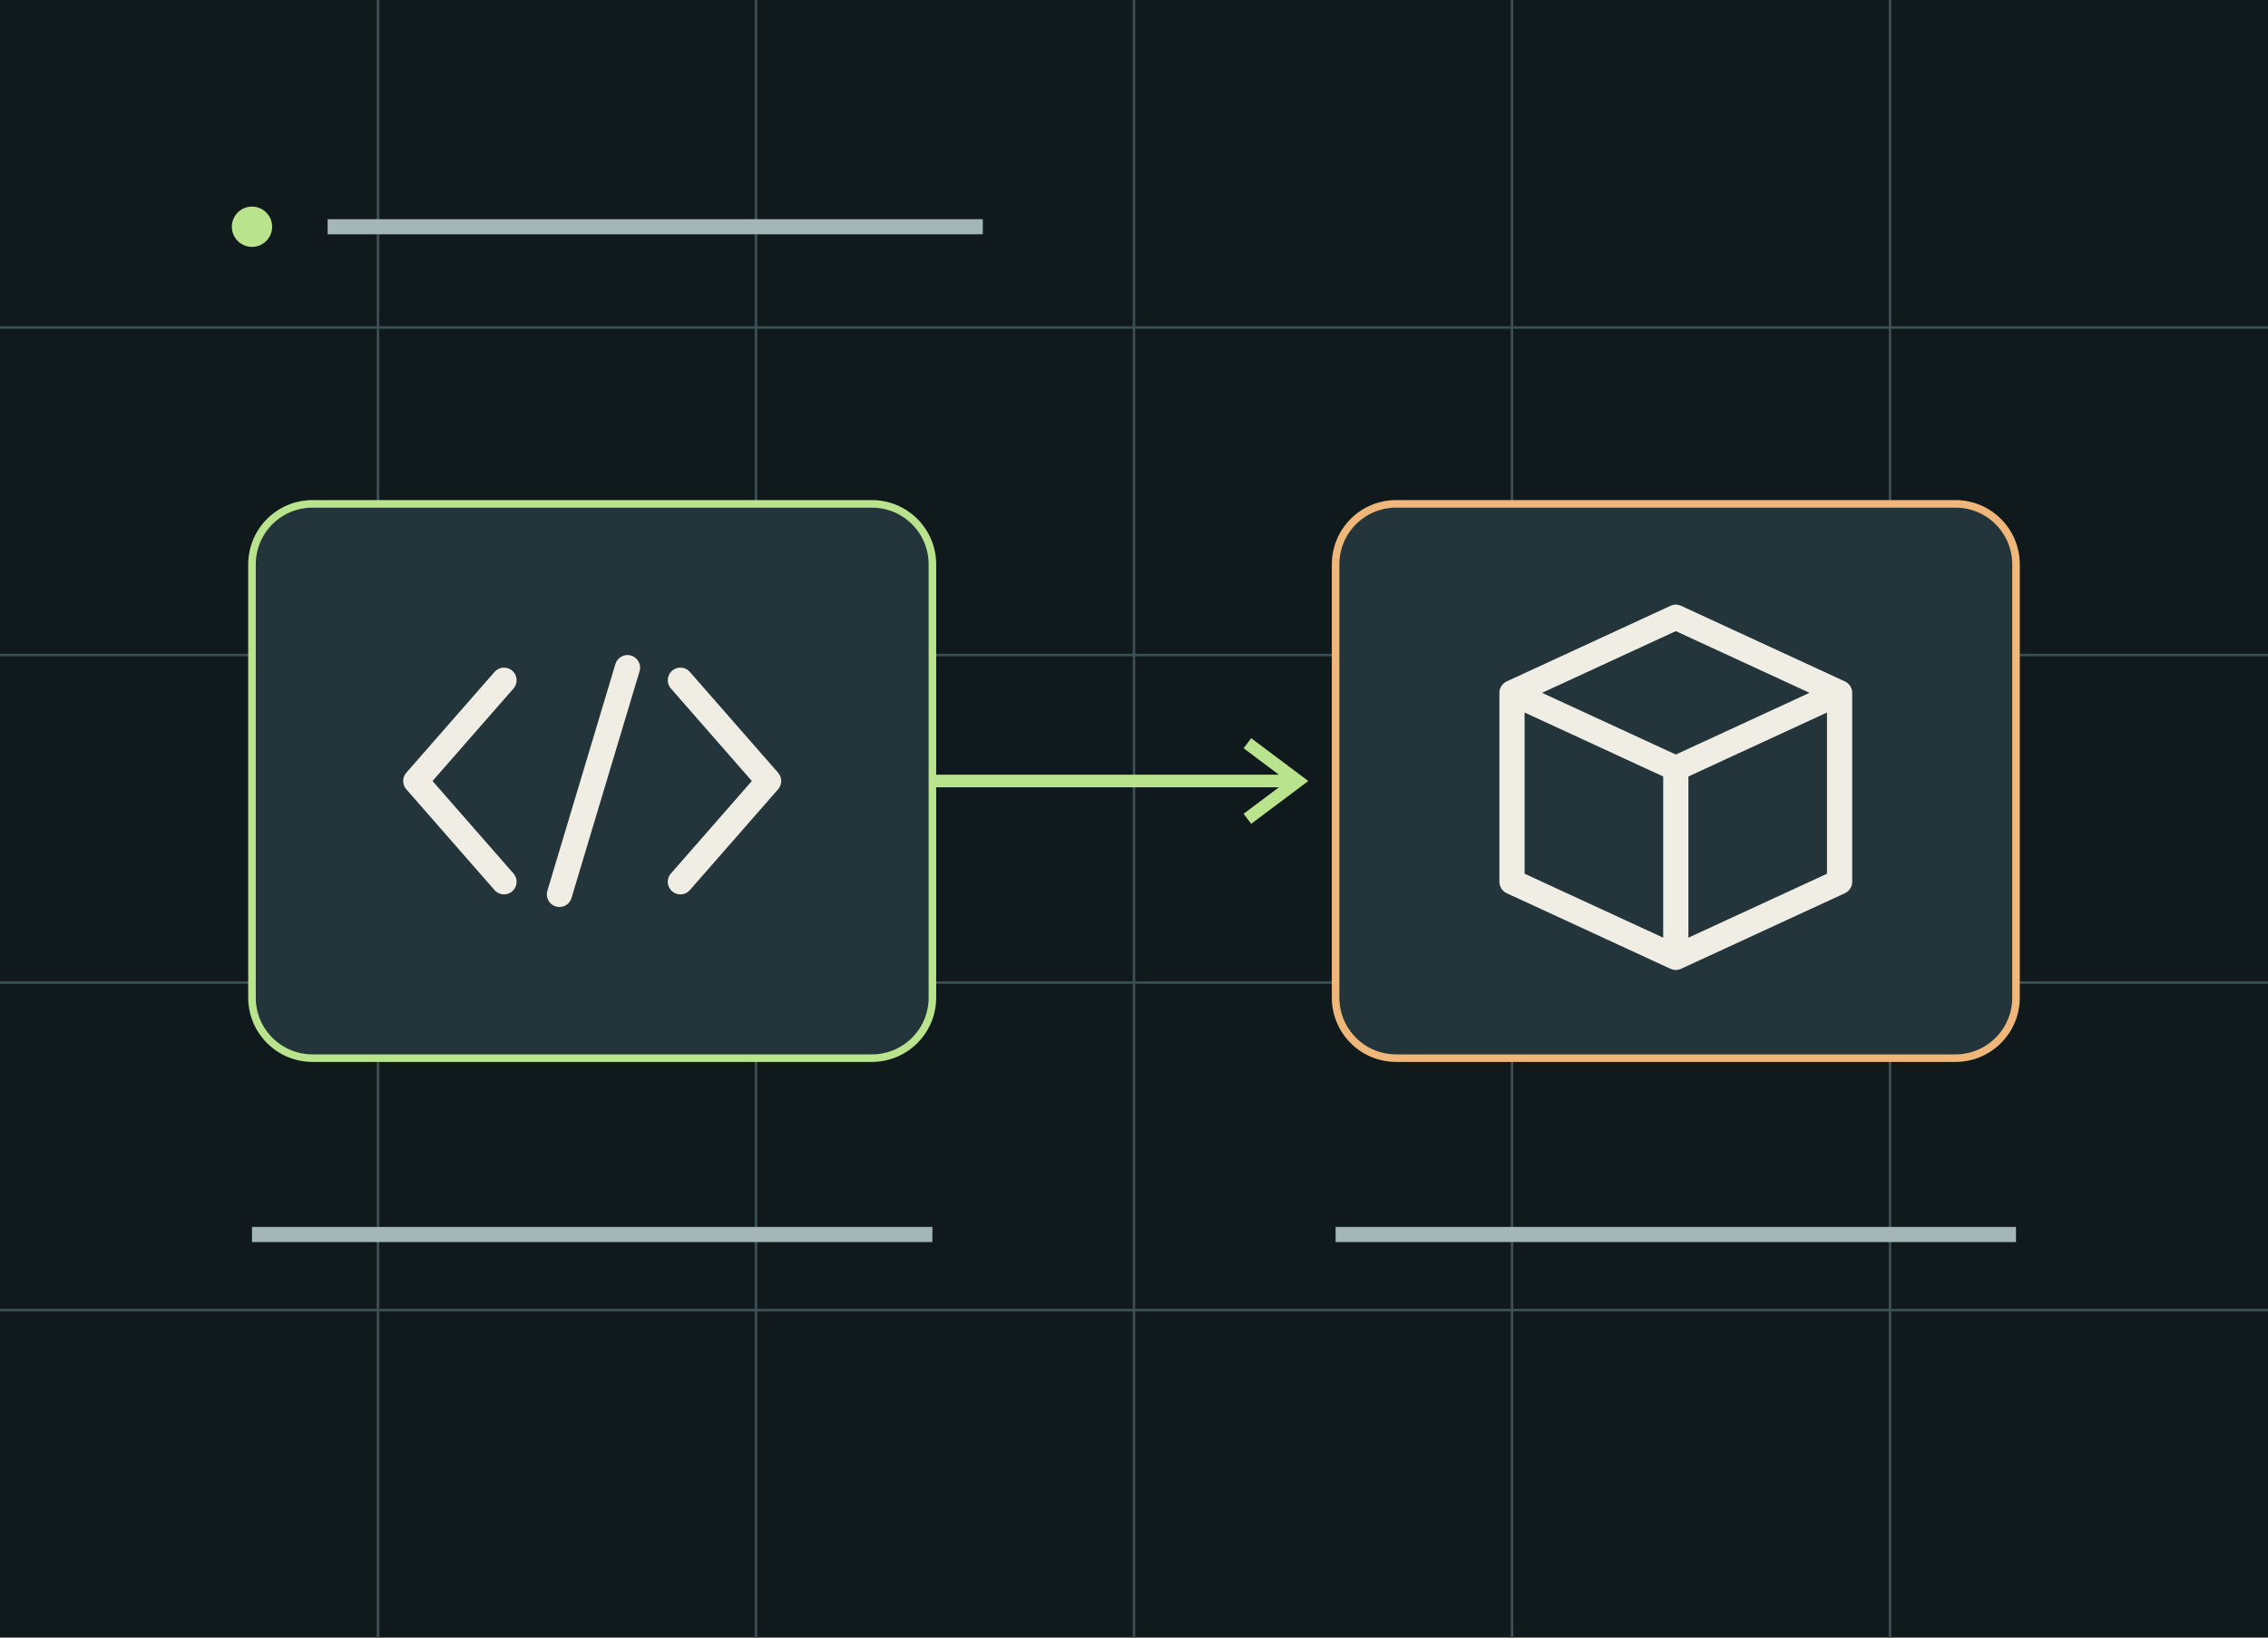
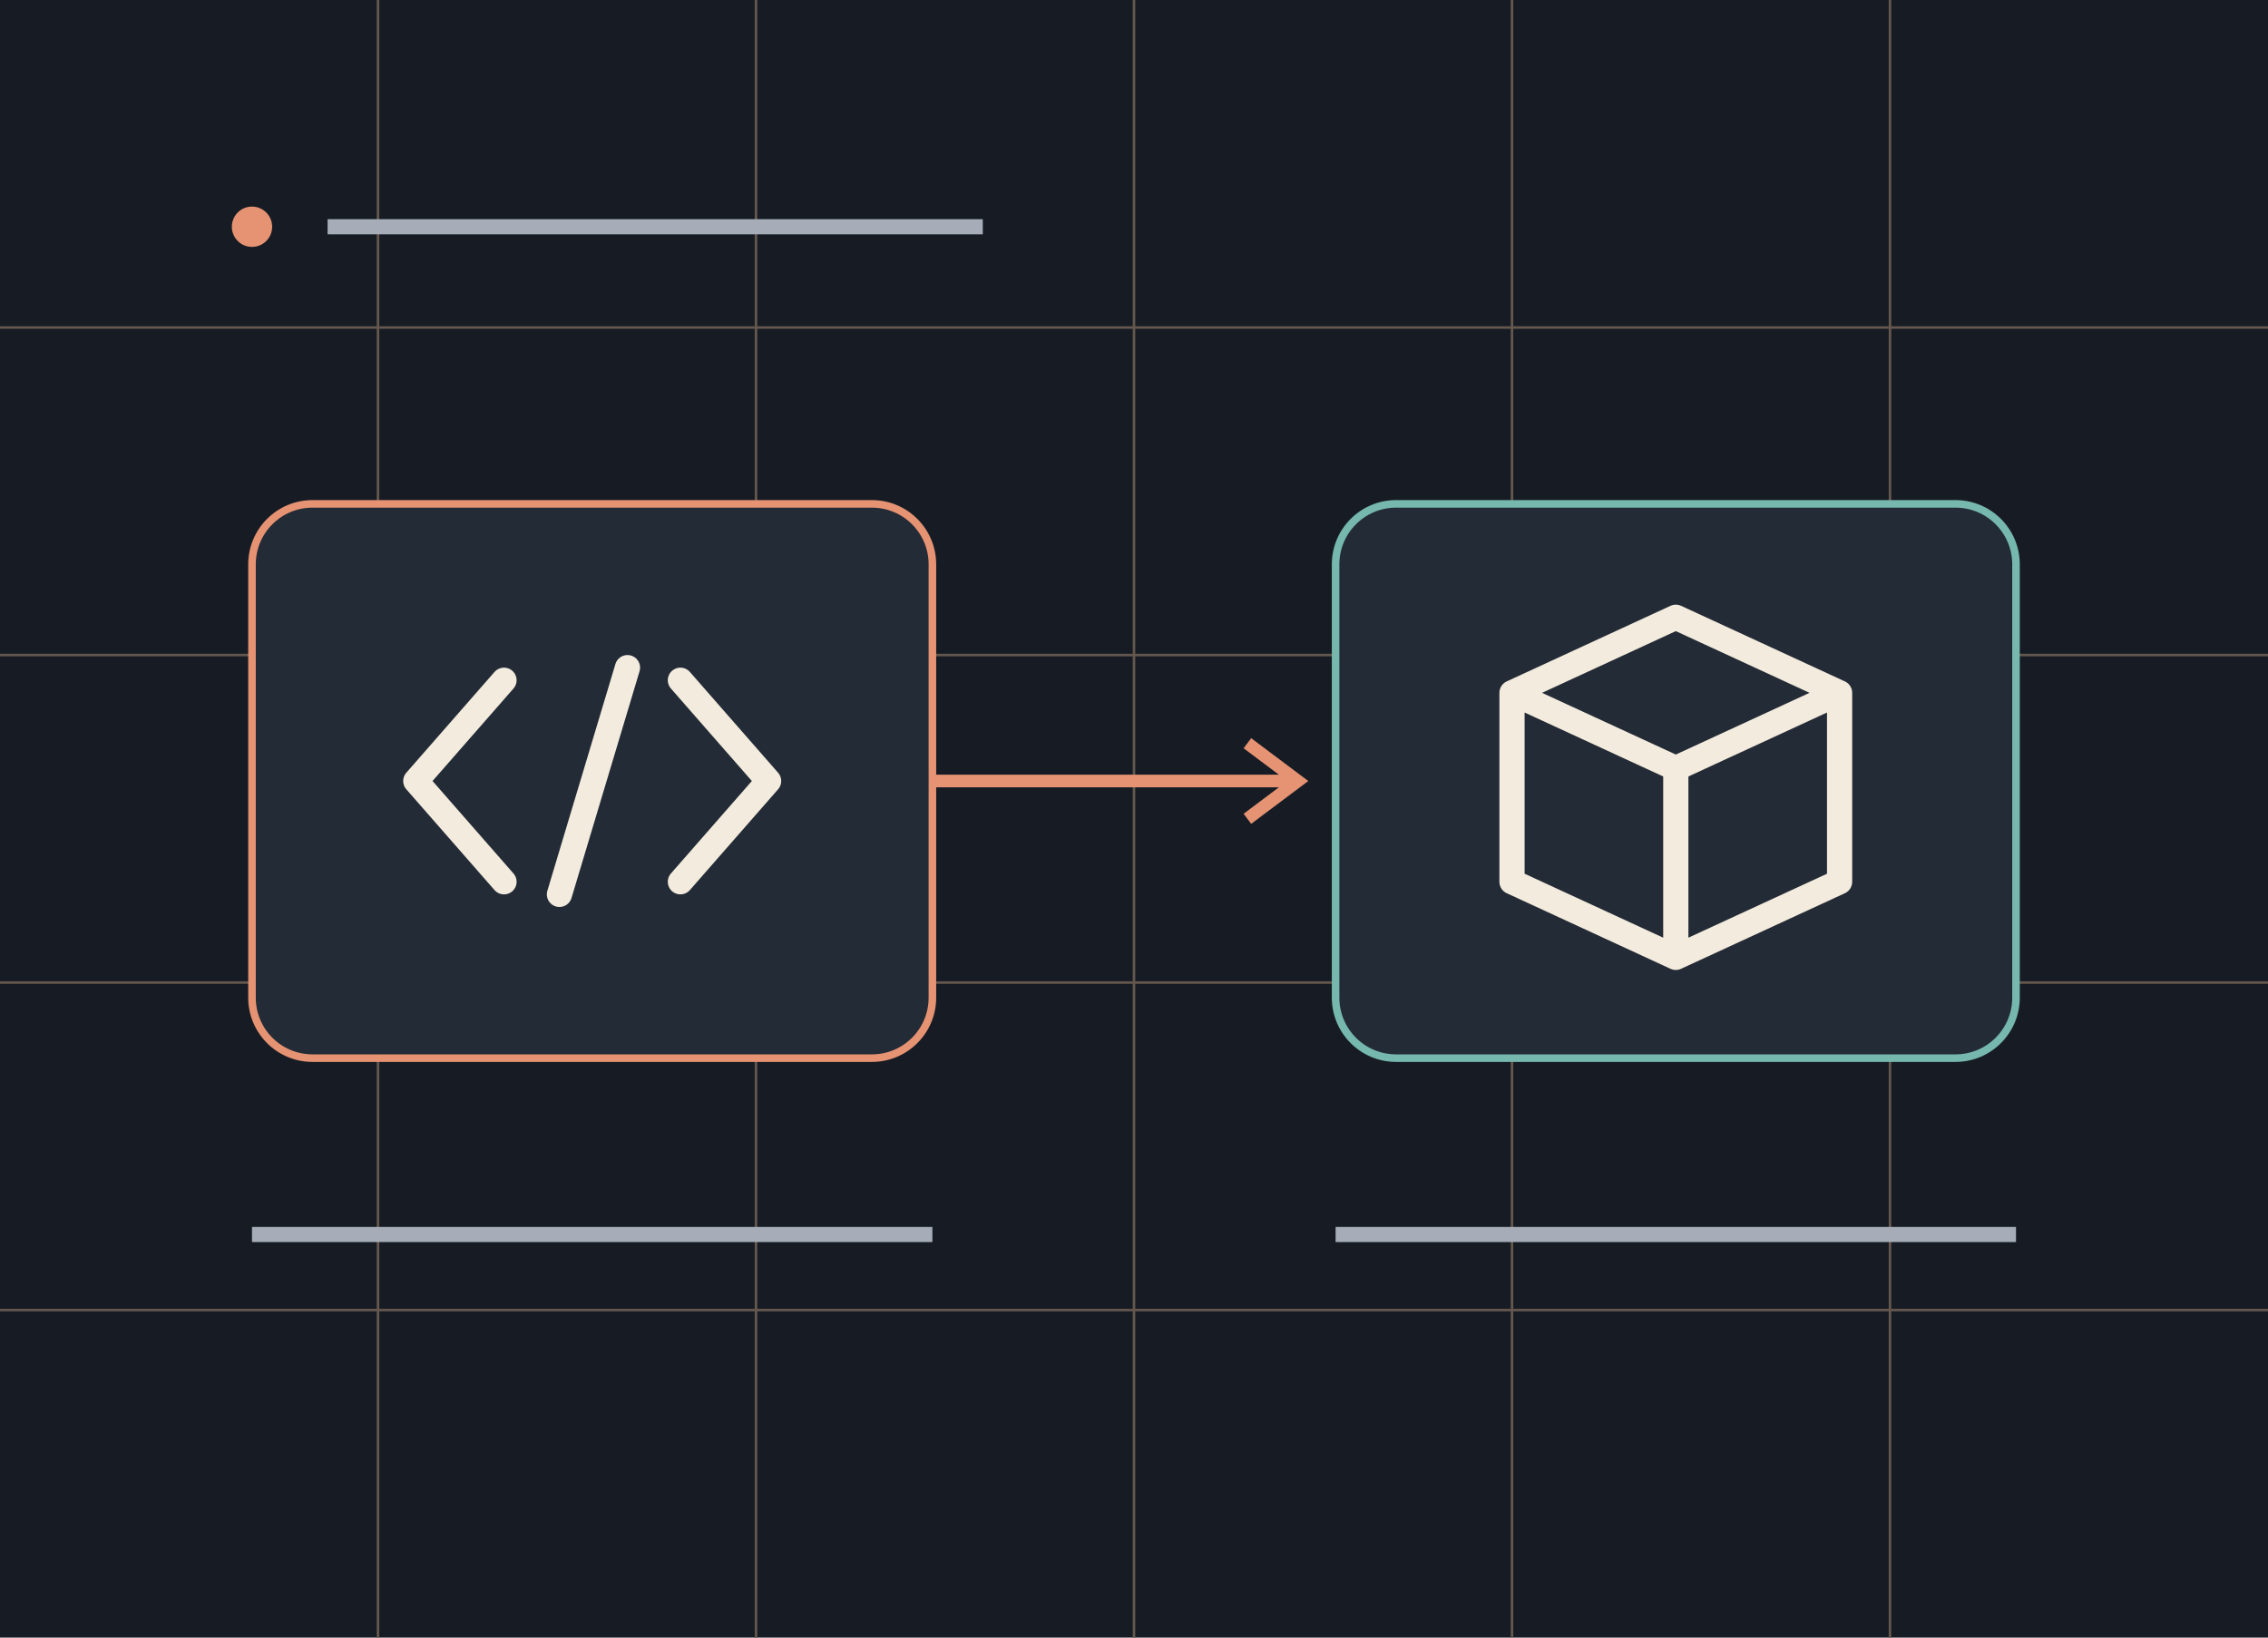
<svg xmlns="http://www.w3.org/2000/svg" width="900" height="650" viewBox="0 0 900 650">
-   <rect width="900" height="650" fill="#10191c" />
-   <g fill="none" stroke="#3b5055" stroke-width="1">
+   <rect width="900" height="650" fill="#171C24" />
+   <g fill="none" stroke="#64574D" stroke-width="1">
    <path d="M0 130H900M0 260H900M0 390H900M0 520H900M150 0V650M300 0V650M450 0V650M600 0V650M750 0V650" />
  </g>
-   <rect x="100" y="200" width="270" height="220" rx="24" fill="#23353a" stroke="#b9e38c" stroke-width="3" />
-   <rect x="530" y="200" width="270" height="220" rx="24" fill="#23353a" stroke="#efb779" stroke-width="3" />
-   <path d="M370 310H515M495 295L515 310L495 325" fill="none" stroke="#b9e38c" stroke-width="5" />
-   <g fill="none" stroke="#f0eee4" stroke-width="10" stroke-linecap="round" stroke-linejoin="round">
+   <rect x="100" y="200" width="270" height="220" rx="24" fill="#232B36" stroke="#E69373" stroke-width="3" />
+   <rect x="530" y="200" width="270" height="220" rx="24" fill="#232B36" stroke="#76B8AE" stroke-width="3" />
+   <path d="M370 310H515M495 295L515 310L495 325" fill="none" stroke="#E69373" stroke-width="5" />
+   <g fill="none" stroke="#F3EBDD" stroke-width="10" stroke-linecap="round" stroke-linejoin="round">
    <path d="M200 270L165 310L200 350M270 270L305 310L270 350M249 265L222 355" />
    <path d="M600 275L665 245L730 275V350L665 380L600 350ZM600 275L665 305L730 275M665 305V380" />
  </g>
-   <circle cx="100" cy="90" r="8" fill="#b9e38c" />
-   <path d="M130 90H390M100 490H370M530 490H800" stroke="#a5b6b9" stroke-width="6" />
+   <circle cx="100" cy="90" r="8" fill="#E69373" />
+   <path d="M130 90H390M100 490H370M530 490H800" stroke="#A6ADB8" stroke-width="6" />
</svg>
